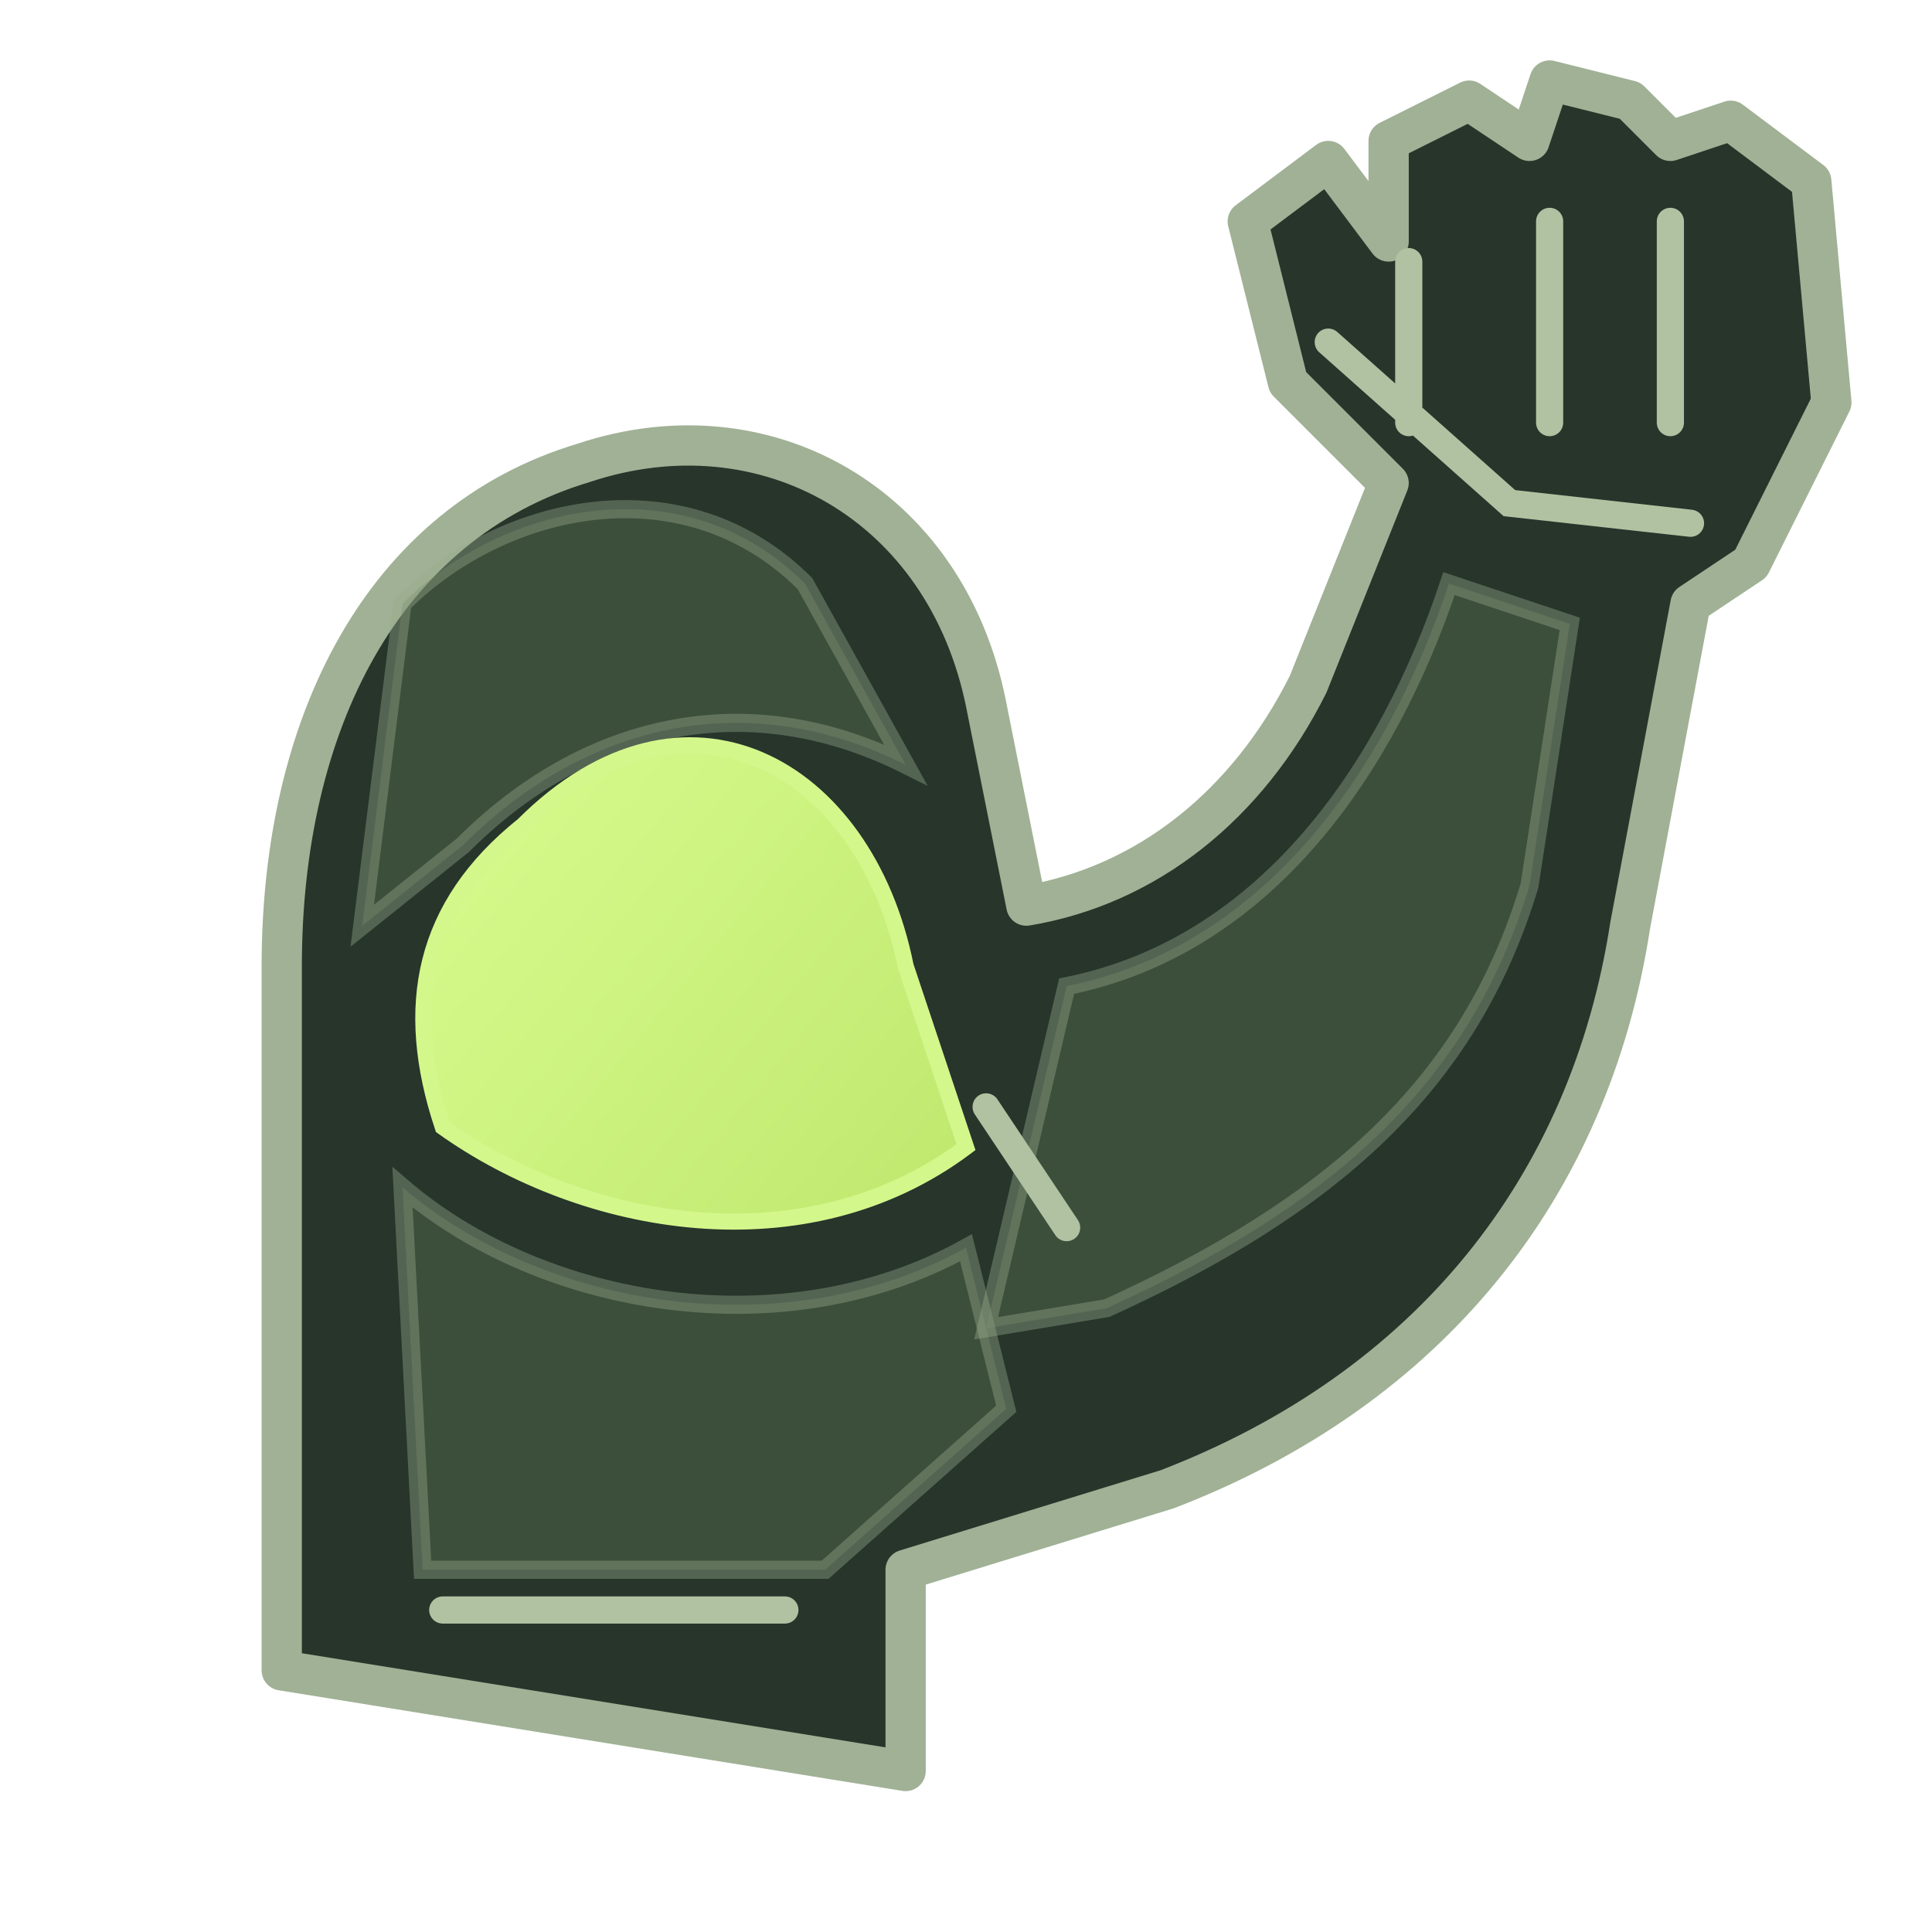
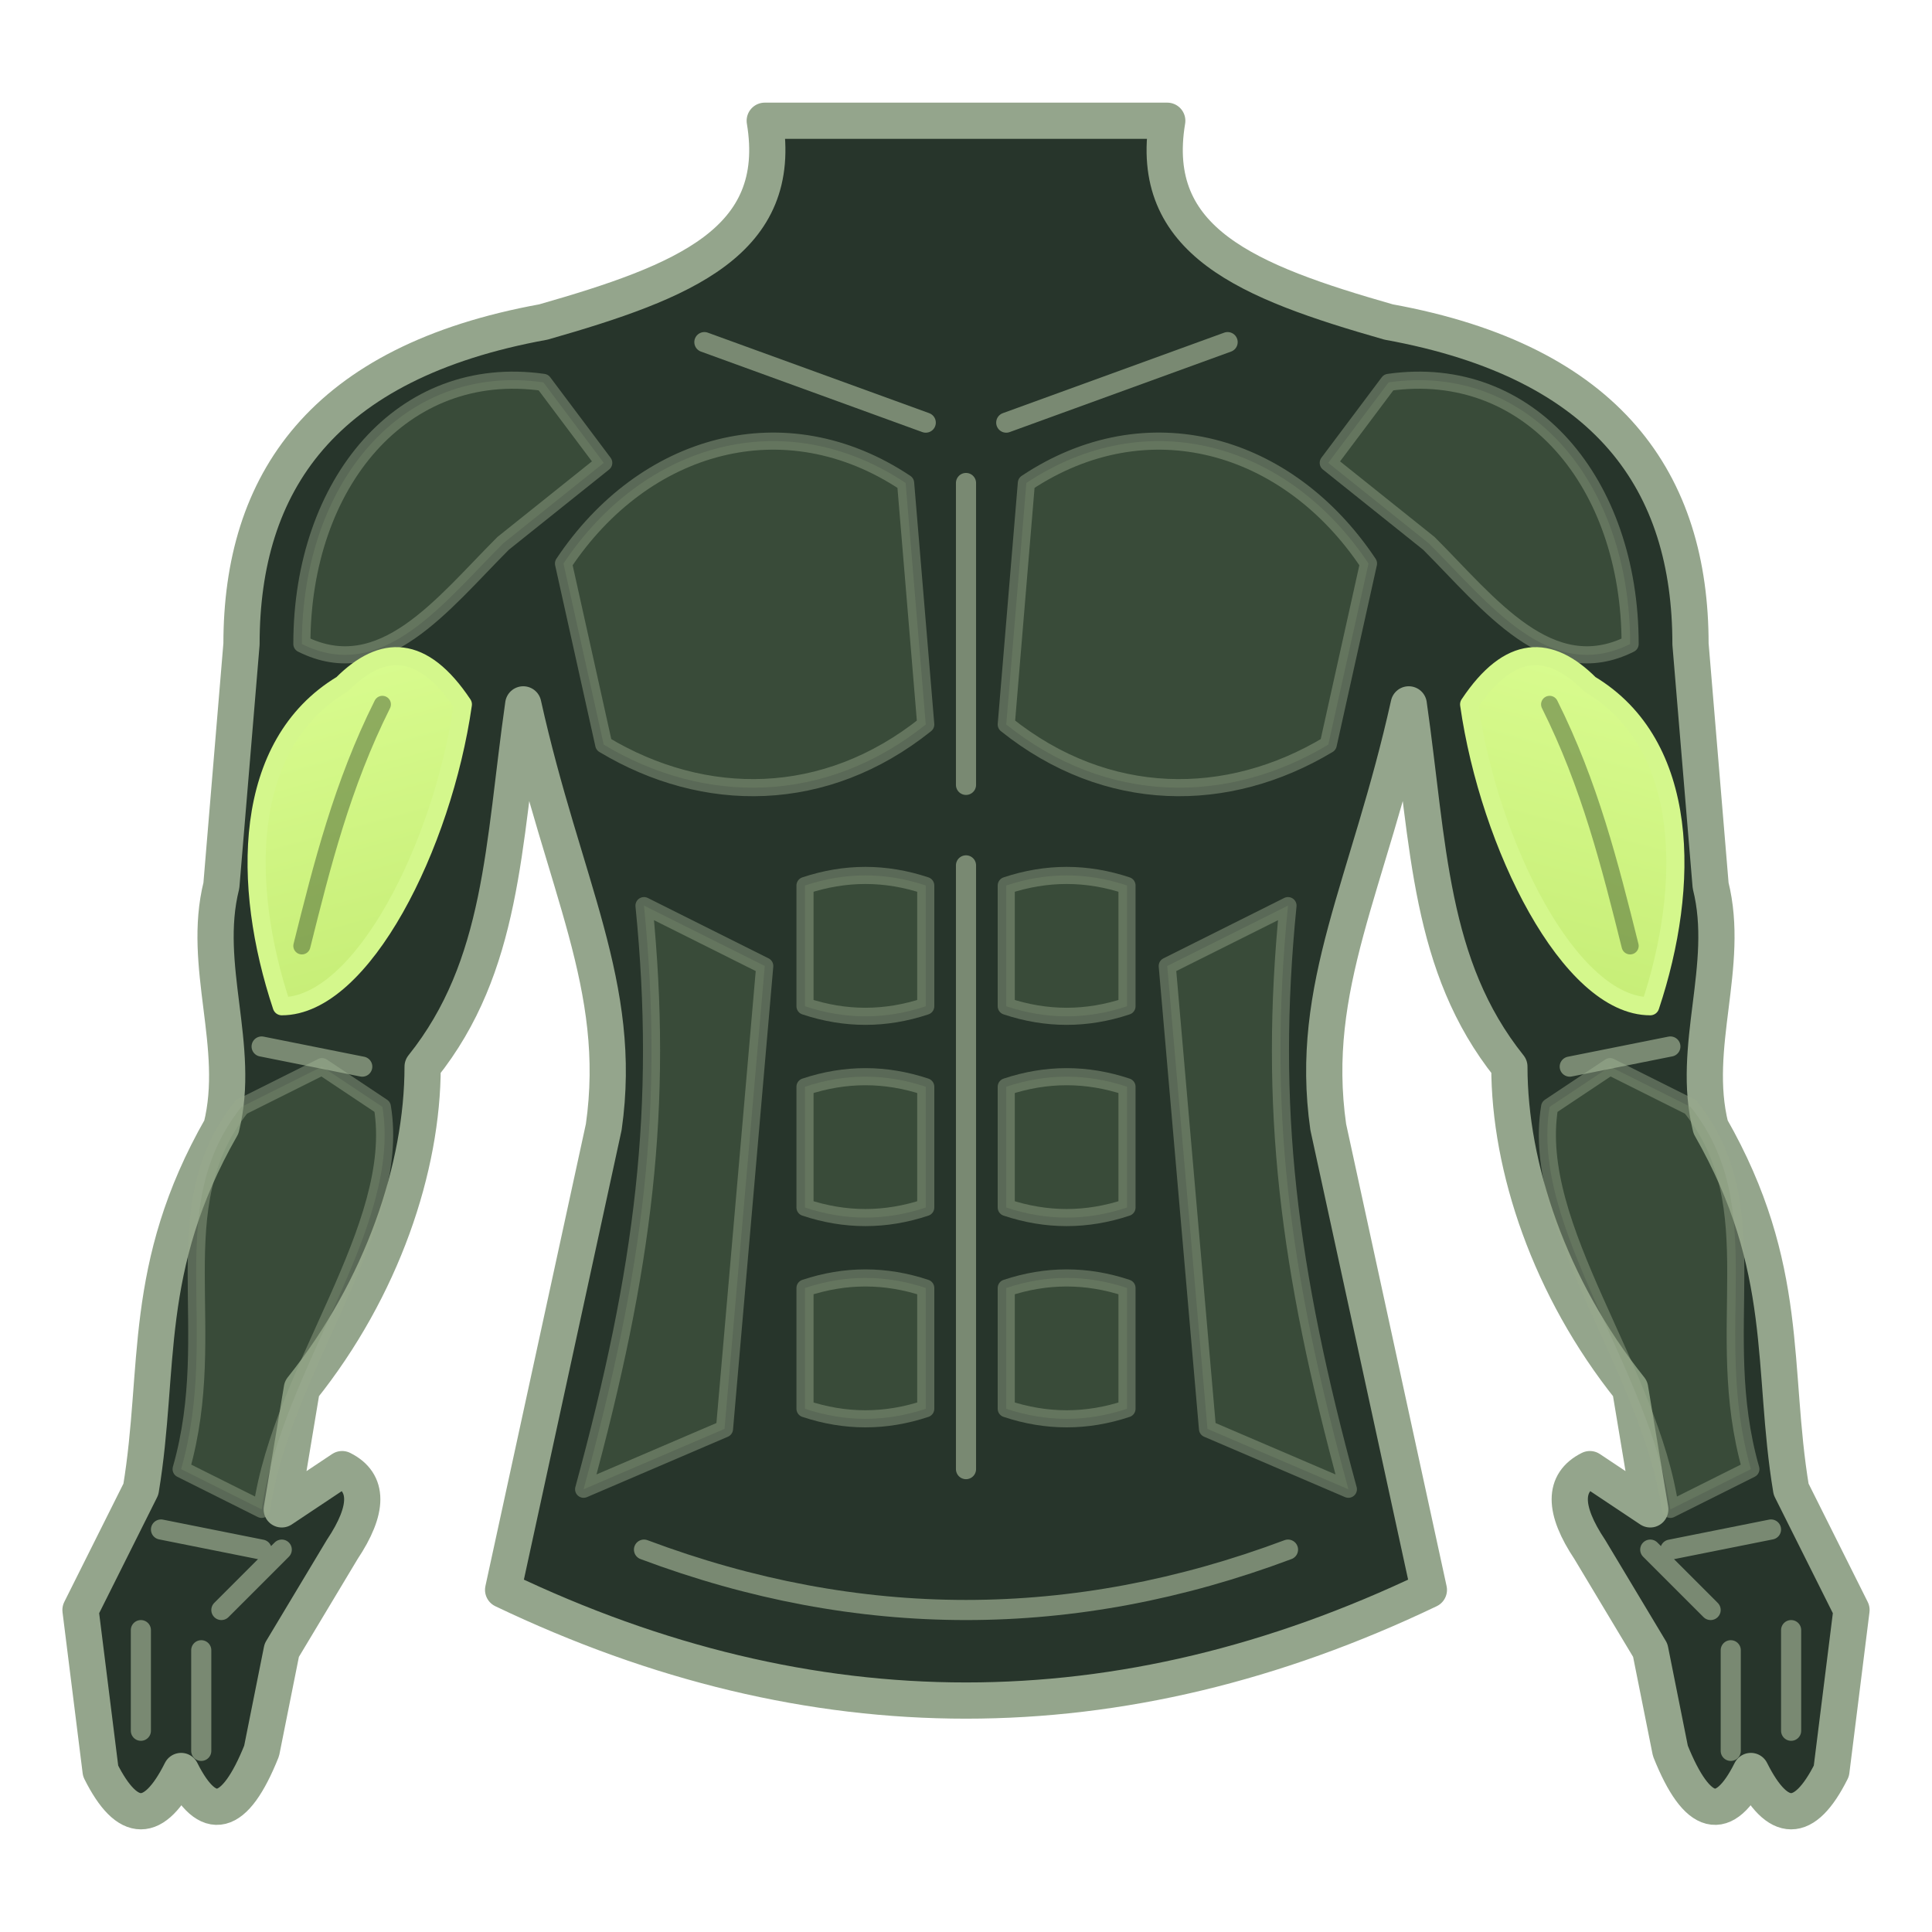
<svg xmlns="http://www.w3.org/2000/svg" viewBox="0 0 96 96" fill="none">
  <defs>
-     <clipPath id="biceps-body">
-       <path d="M14 83V48c0-12 5-22 15-25 9-3 18 2 20 12l2 10c6-1 11-5 14-11l4-10-5-5-2-8 4-3 3 4V7l4-2 3 2 1-3 4 1 2 2 3-1 4 3 1 11-4 8-3 2-3 16c-2 13-10 23-23 28l-13 4v10Z" />
-     </clipPath>
-     <linearGradient id="biceps-highlight" x1="20" y1="30" x2="78" y2="78" gradientUnits="userSpaceOnUse">
+     <linearGradient id="biceps-highlight" x1="12" y1="30" x2="25" y2="78" gradientUnits="userSpaceOnUse">
      <stop stop-color="#ddff94" />
      <stop offset="1" stop-color="#a6d44d" />
    </linearGradient>
  </defs>
-   <path d="M14 83V48c0-12 5-22 15-25 9-3 18 2 20 12l2 10c6-1 11-5 14-11l4-10-5-5-2-8 4-3 3 4V7l4-2 3 2 1-3 4 1 2 2 3-1 4 3 1 11-4 8-3 2-3 16c-2 13-10 23-23 28l-13 4v10Z" fill="#27352b" stroke="#a0b195" stroke-width="2" stroke-linejoin="round" />
-   <g clip-path="url(#biceps-body)">
-     <g fill="#667f5a" fill-opacity=".35" stroke="#9aaa8d" stroke-opacity=".4" stroke-width=".9">
-       <path d="M20 30c5-5 14-7 20-1l5 9c-8-4-16-2-22 4l-5 4Z" />
-       <path d="M20 59c7 6 19 8 28 3l2 8-9 8H21Z" />
-       <path d="M53 49c10-2 16-11 19-20l6 2-2 13c-3 10-10 16-21 21l-6 1Z" />
-     </g>
-     <g fill="url(#biceps-highlight)" stroke="#d4f78c" stroke-width=".8">
-       <path d="M26 41c8-8 17-3 19 7l3 9c-8 6-19 4-26-1-2-6-1-11 4-15Z" />
-     </g>
-     <g stroke="#b1c2a2" stroke-width="1.35" stroke-linecap="round">
-       <path d="M70 13v8m7-10v10m6-10v10M66 17l9 8 9 1M49 55l4 6M22 80h17" />
-     </g>
+   <path d="M38 6H58C57 12 62 14 69 16C80 18 84 24 84 32L85 44C86 48 84 52 85 56C89 63 88 68 89 74L92 80L91 88Q89 92 87 88Q85 92 83 87L82 82L79 77Q77 74 79 73L82 75L81 69C77 64 75 58 75 53C71 48 71 42 70 35C68 44 65 49 66 56L71 79Q48 90 25 79L30 56C31 49 28 44 26 35C25 42 25 48 21 53C21 58 19 64 15 69L14 75L17 73Q19 74 17 77L14 82L13 87Q11 92 9 88Q7 92 5 88L4 80L7 74C8 68 7 63 11 56C12 52 10 48 11 44L12 32C12 24 16 18 27 16C34 14 39 12 38 6Z" fill="#27352b" stroke="#94a58c" stroke-width="1.8" stroke-linejoin="round" />
+   <g fill="#667f5a" fill-opacity=".3" stroke="#9aaa8d" stroke-opacity=".45" stroke-width=".85" stroke-linejoin="round">
+     <path d="M27 19C20 18 15 24 15 32C19 34 22 30 25 27L30 23Z" />
+     <path d="M27 19C20 18 15 24 15 32C19 34 22 30 25 27L30 23Z" transform="translate(96 0) scale(-1 1)" />
+     <path d="M45 24C39 20 32 22 28 28L30 37C35 40 41 40 46 36Z" />
+     <path d="M45 24C39 20 32 22 28 28L30 37C35 40 41 40 46 36Z" transform="translate(96 0) scale(-1 1)" />
+     <path d="M32 45C33 55 32 63 29 74L36 71L38 48Z" />
+     <path d="M32 45C33 55 32 63 29 74L36 71L38 48Z" transform="translate(96 0) scale(-1 1)" />
+     <path d="M12 55C8 60 11 66 9 73L13 75C14 68 20 61 19 55L16 53Z" />
+     <path d="M12 55C8 60 11 66 9 73L13 75C14 68 20 61 19 55L16 53Z" transform="translate(96 0) scale(-1 1)" />
+     <path d="M40 44Q43 43 46 44V50Q43 51 40 50Z" />
+     <path d="M40 44Q43 43 46 44V50Q43 51 40 50Z" transform="translate(96 0) scale(-1 1)" />
+     <path d="M40 54Q43 53 46 54V60Q43 61 40 60Z" />
+     <path d="M40 54Q43 53 46 54V60Q43 61 40 60Z" transform="translate(96 0) scale(-1 1)" />
+     <path d="M40 64Q43 63 46 64V70Q43 71 40 70Z" />
+     <path d="M40 64Q43 63 46 64V70Q43 71 40 70Z" transform="translate(96 0) scale(-1 1)" />
+   </g>
+   <g fill="url(#biceps-highlight)" stroke="#d4f78c" stroke-width=".9" stroke-linejoin="round">
+     <path d="M17 34C12 37 12 44 14 50C18 50 22 42 23 35C21 32 19 32 17 34Z" />
+     <path d="M17 34C12 37 12 44 14 50C18 50 22 42 23 35C21 32 19 32 17 34Z" transform="translate(96 0) scale(-1 1)" />
+   </g>
+   <g stroke="#a4b798" stroke-opacity=".65" stroke-width="1" stroke-linecap="round" stroke-linejoin="round">
+     <path d="M35 17L46 21M61 17L50 21M48 24V39M48 43V73M32 77Q48 83 64 77" />
+     <path d="M13 52L18 53M8 76L13 77M7 81V86M10 82V87M14 77L11 80" />
+     <path d="M13 52L18 53M8 76L13 77M7 81V86M10 82V87M14 77L11 80" transform="translate(96 0) scale(-1 1)" />
+   </g>
+   <g stroke="#243b20" stroke-opacity=".4" stroke-width=".85" stroke-linecap="round">
+     <path d="M19 35C17 39 16 43 15 47" />
+     <path d="M19 35C17 39 16 43 15 47" transform="translate(96 0) scale(-1 1)" />
  </g>
</svg>
